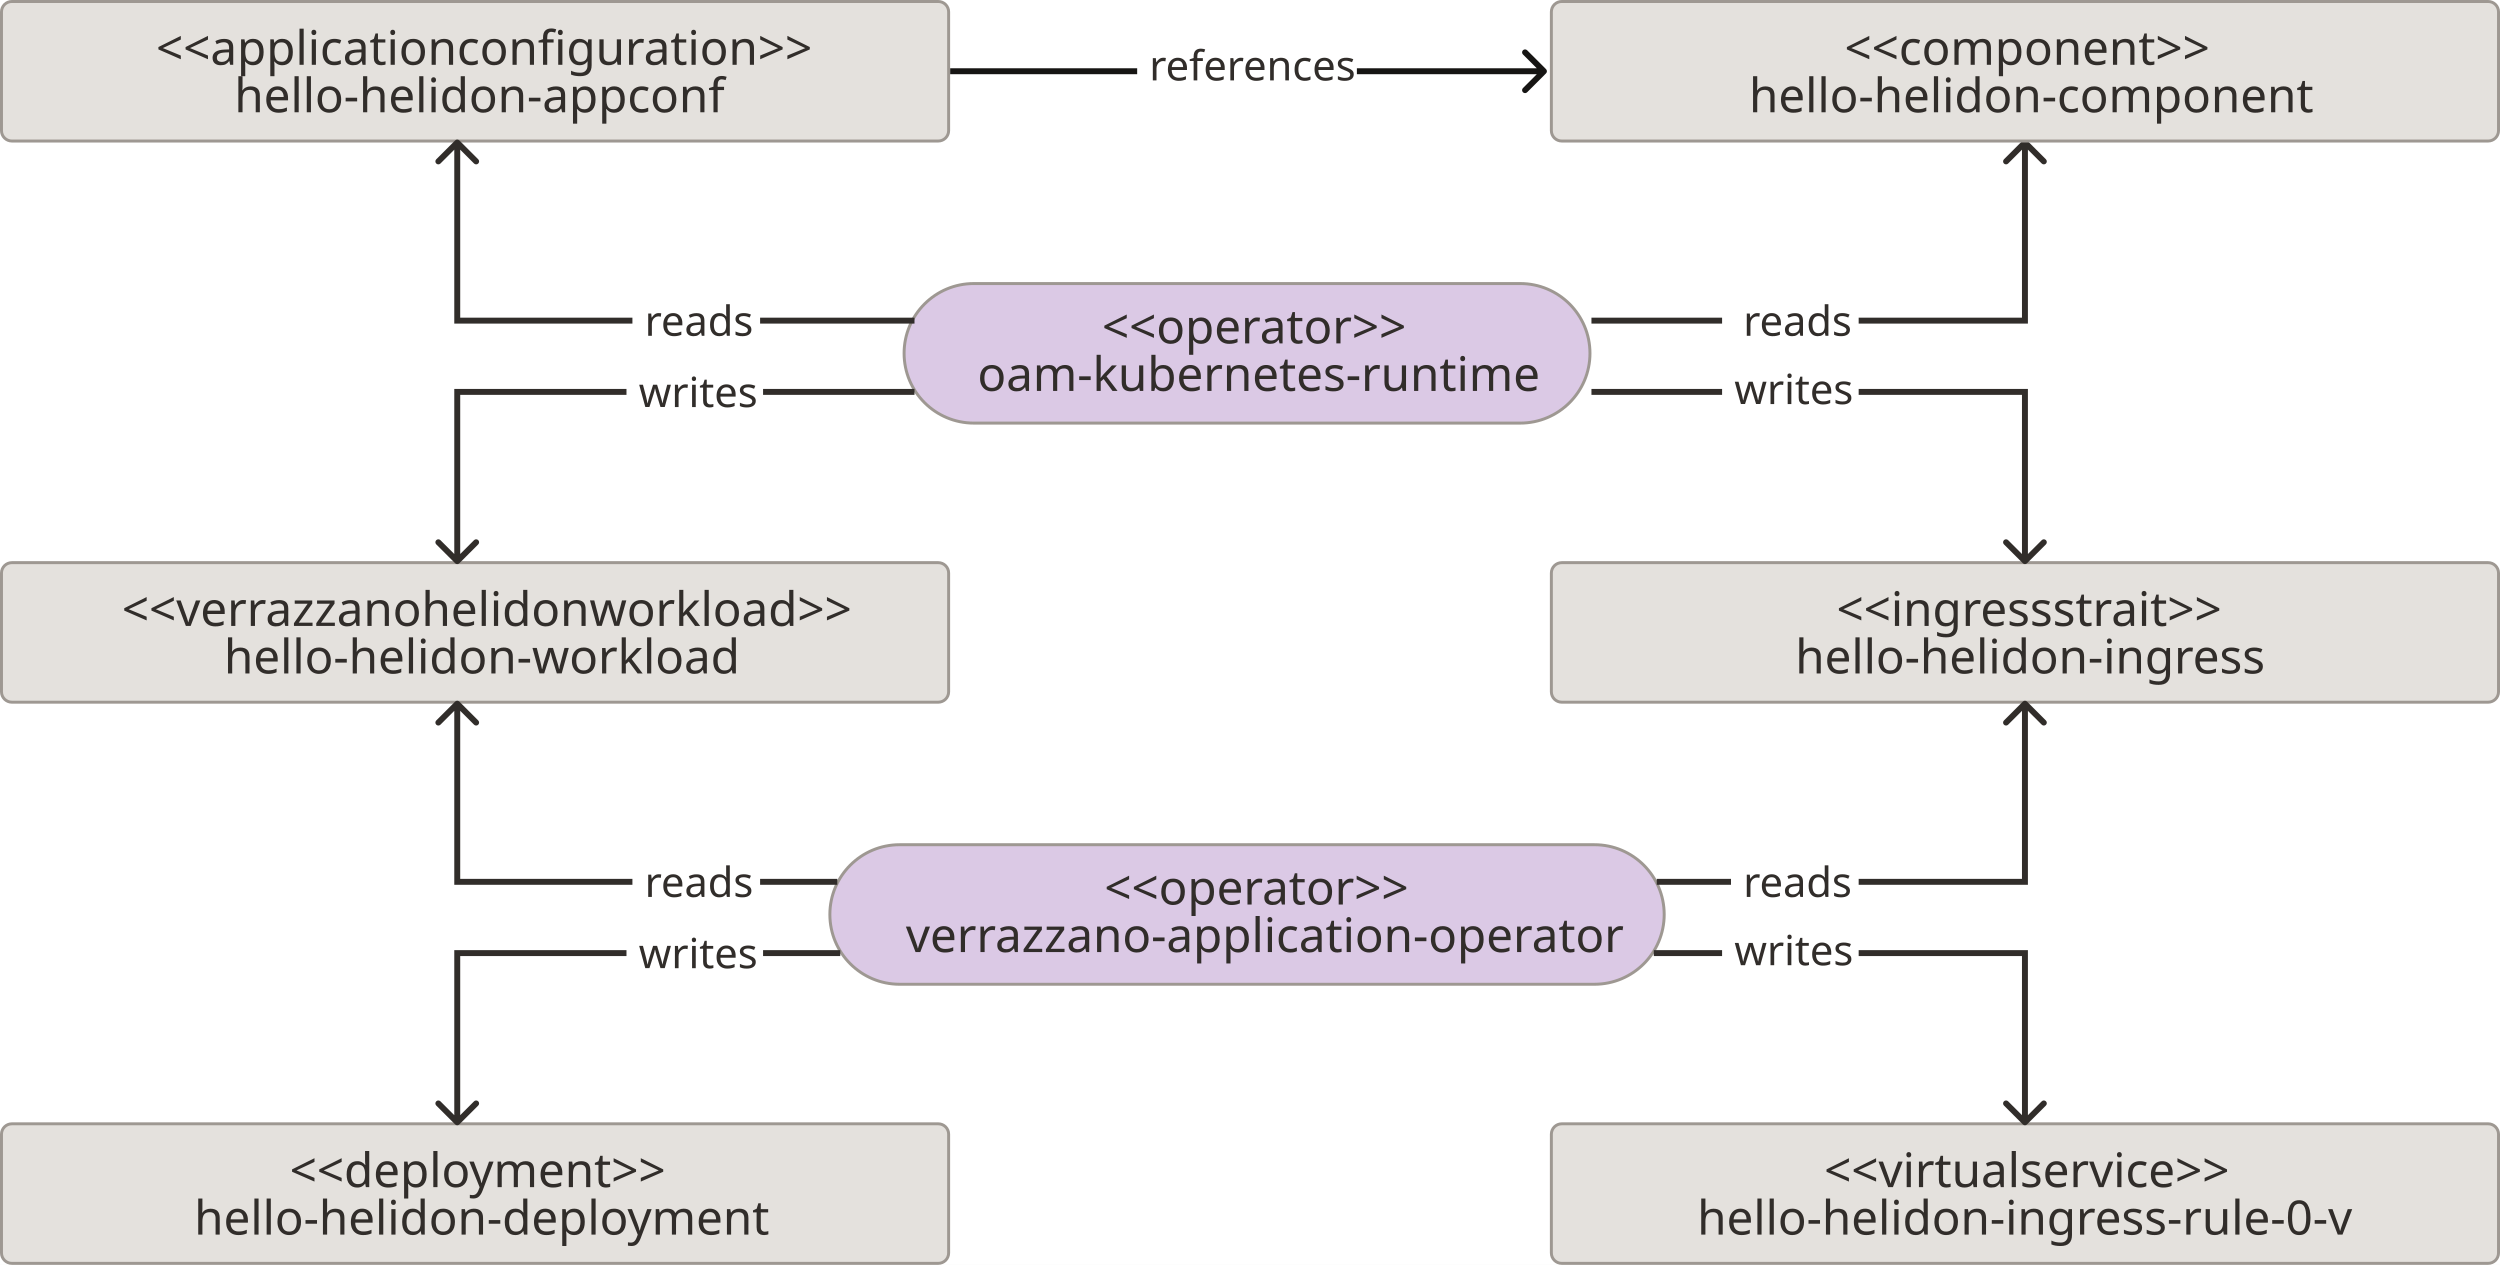
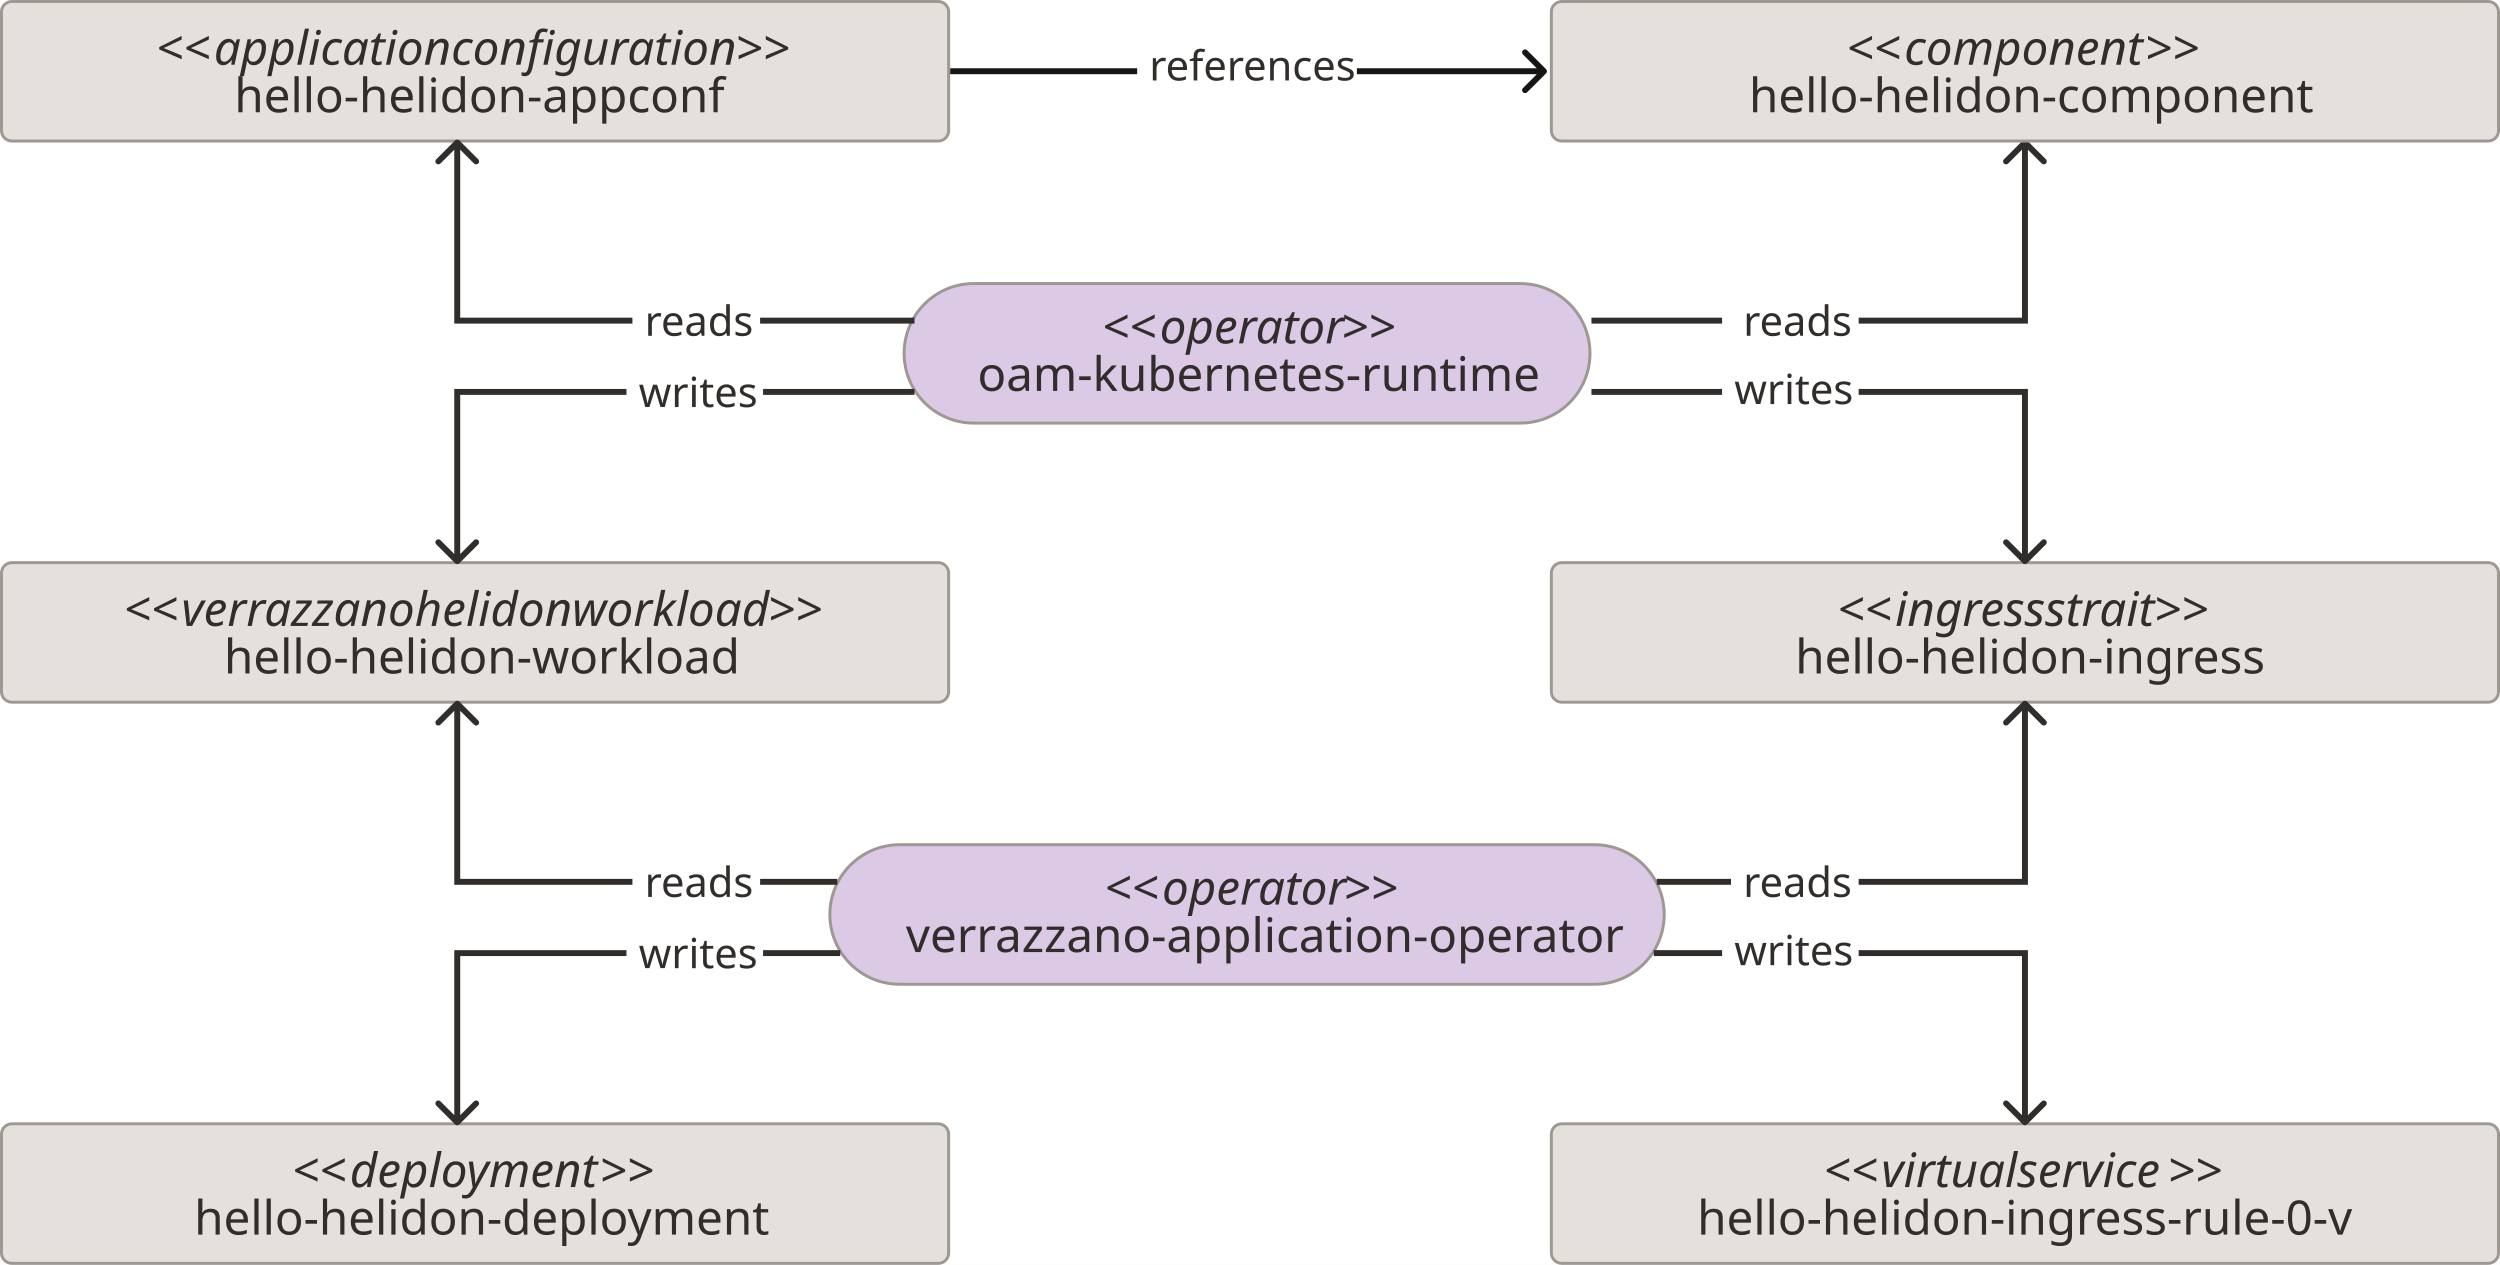
- <svg xmlns="http://www.w3.org/2000/svg" xmlns:xlink="http://www.w3.org/1999/xlink" version="1.1" id="Layer_1" x="0px" y="0px" width="842px" height="426px" viewBox="0 0 842 426" enable-background="new 0 0 842 426" xml:space="preserve">
-   <g>
-     <defs>
-       <rect id="SVGID_1_" width="842" height="426" />
-     </defs>
-     <clipPath id="SVGID_2_">
-       <use xlink:href="#SVGID_1_" overflow="visible" />
-     </clipPath>
-     <g id="hello-helidon" clip-path="url(#SVGID_2_)">
-       <rect fill="#FFFFFF" width="842" height="426" />
-       <path id="Vector_22" fill="#161513" d="M520.707,24.707c0.391-0.391,0.391-1.023,0-1.414l-6.364-6.364    c-0.39-0.39-1.023-0.39-1.414,0c-0.391,0.391-0.391,1.024,0,1.415L518.586,24l-5.657,5.657c-0.391,0.391-0.391,1.024,0,1.415    c0.391,0.39,1.024,0.39,1.414,0L520.707,24.707z M320,25h200v-2H320V25z" />
-       <g id="Text_Block">
-         <path fill="#E4E1DD" d="M4,0.5h312c1.933,0,3.5,1.567,3.5,3.5v40c0,1.933-1.567,3.5-3.5,3.5H4c-1.933,0-3.5-1.567-3.5-3.5V4     C0.5,2.067,2.067,0.5,4,0.5z" />
-         <text transform="matrix(1 0 0 1 52.5547 21.8164)" fill="#312D2A" font-family="'OracleSans-Italic'" font-size="16">&lt;&lt;applicationconfiguration&gt;&gt; </text>
-         <text transform="matrix(1 0 0 1 78.9219 37.8164)" fill="#312D2A" font-family="'OracleSans-Regular'" font-size="16">hello-helidon-appconf</text>
-         <path fill="none" stroke="#9E9892" d="M4,0.5h312c1.933,0,3.5,1.567,3.5,3.5v40c0,1.933-1.567,3.5-3.5,3.5H4     c-1.933,0-3.5-1.567-3.5-3.5V4C0.5,2.067,2.067,0.5,4,0.5z" />
+ <svg xmlns="http://www.w3.org/2000/svg" width="842" height="426" viewBox="0 0 842 426" fill="none">
+   <g id="hello-helidon" clip-path="url(#clip0_0_5163)">
+     <rect width="842" height="426" fill="white" />
+     <path id="Vector 22" d="M520.707 24.707C521.098 24.317 521.098 23.683 520.707 23.293L514.343 16.929C513.953 16.538 513.319 16.538 512.929 16.929C512.538 17.32 512.538 17.953 512.929 18.343L518.586 24L512.929 29.657C512.538 30.047 512.538 30.681 512.929 31.071C513.319 31.462 513.953 31.462 514.343 31.071L520.707 24.707ZM320 25L520 25L520 23L320 23L320 25Z" fill="#161513" />
+     <g id="Text Block">
+       <rect x="0.5" y="0.5" width="319" height="47" rx="3.5" fill="#E4E1DD" />
+       <g id="Text box: Neutral / medium / solidâ¨Use: Left justified, multi-line block of text. Lorem ipsum dolor sit amet, consectetuer.">
+         <text fill="#312D2A" xml:space="preserve" style="white-space: pre" font-family="Oracle Sans" font-size="16" letter-spacing="0em">
+           <tspan x="52.836" y="21.816">&lt;&lt;</tspan>
+           <tspan x="247.977" y="21.816">&gt;&gt;
+ </tspan>
+           <tspan x="78.922" y="37.816">hello-helidon-appconf</tspan>
+         </text>
+         <text fill="#312D2A" xml:space="preserve" style="white-space: pre" font-family="Oracle Sans" font-size="16" font-style="italic" letter-spacing="0em">
+           <tspan x="72.023" y="21.816">applicationconfiguration</tspan>
+         </text>
      </g>
-       <g id="Text_Block_x5F_2">
-         <path fill="#E4E1DD" d="M4,189.5h312c1.933,0,3.5,1.567,3.5,3.5v40c0,1.934-1.567,3.5-3.5,3.5H4c-1.933,0-3.5-1.566-3.5-3.5v-40     C0.5,191.067,2.067,189.5,4,189.5z" />
-         <text transform="matrix(1 0 0 1 41.0469 210.8164)" fill="#312D2A" font-family="'OracleSans-Italic'" font-size="16">&lt;&lt;verrazzanohelidonworkload&gt;&gt; </text>
-         <text transform="matrix(1 0 0 1 75.4375 226.8164)" fill="#312D2A" font-family="'OracleSans-Regular'" font-size="16">hello-helidon-workload</text>
-         <path fill="none" stroke="#9E9892" d="M4,189.5h312c1.933,0,3.5,1.567,3.5,3.5v40c0,1.934-1.567,3.5-3.5,3.5H4     c-1.933,0-3.5-1.566-3.5-3.5v-40C0.5,191.067,2.067,189.5,4,189.5z" />
+       <rect x="0.5" y="0.5" width="319" height="47" rx="3.5" stroke="#9E9892" />
+     </g>
+     <g id="Text Block_2">
+       <rect x="0.5" y="189.5" width="319" height="47" rx="3.5" fill="#E4E1DD" />
+       <g id="Text box: Neutral / medium / solidâ¨Use: Left justified, multi-line block of text. Lorem ipsum dolor sit amet, consectetuer._2">
+         <text fill="#312D2A" xml:space="preserve" style="white-space: pre" font-family="Oracle Sans" font-size="16" letter-spacing="0em">
+           <tspan x="41.922" y="210.816">&lt;&lt;</tspan>
+           <tspan x="258.891" y="210.816">&gt;&gt;
+ </tspan>
+           <tspan x="75.438" y="226.816">hello-helidon-workload</tspan>
+         </text>
+         <text fill="#312D2A" xml:space="preserve" style="white-space: pre" font-family="Oracle Sans" font-size="16" font-style="italic" letter-spacing="0em">
+           <tspan x="61.109" y="210.816">verrazzanohelidonworkload</tspan>
+         </text>
      </g>
-       <g id="Text_Block_x5F_3">
-         <path fill="#E4E1DD" d="M4,378.5h312c1.933,0,3.5,1.566,3.5,3.5v40c0,1.933-1.567,3.5-3.5,3.5H4c-1.933,0-3.5-1.567-3.5-3.5v-40     C0.5,380.066,2.067,378.5,4,378.5z" />
-         <text transform="matrix(1 0 0 1 97.5703 399.8164)" fill="#312D2A" font-family="'OracleSans-Italic'" font-size="16">&lt;&lt;deployment&gt;&gt; </text>
-         <text transform="matrix(1 0 0 1 65.4063 415.8164)" fill="#312D2A" font-family="'OracleSans-Regular'" font-size="16">hello-helidon-deployment</text>
-         <path fill="none" stroke="#9E9892" d="M4,378.5h312c1.933,0,3.5,1.566,3.5,3.5v40c0,1.933-1.567,3.5-3.5,3.5H4     c-1.933,0-3.5-1.567-3.5-3.5v-40C0.5,380.066,2.067,378.5,4,378.5z" />
+       <rect x="0.5" y="189.5" width="319" height="47" rx="3.5" stroke="#9E9892" />
+     </g>
+     <g id="Text Block_3">
+       <rect x="0.5" y="378.5" width="319" height="47" rx="3.5" fill="#E4E1DD" />
+       <g id="Text box: Neutral / medium / solidâ¨Use: Left justified, multi-line block of text. Lorem ipsum dolor sit amet, consectetuer._3">
+         <text fill="#312D2A" xml:space="preserve" style="white-space: pre" font-family="Oracle Sans" font-size="16" letter-spacing="0em">
+           <tspan x="98.617" y="399.816">&lt;&lt;</tspan>
+           <tspan x="202.195" y="399.816">&gt;&gt;
+ </tspan>
+           <tspan x="65.406" y="415.816">hello-helidon-deployment</tspan>
+         </text>
+         <text fill="#312D2A" xml:space="preserve" style="white-space: pre" font-family="Oracle Sans" font-size="16" font-style="italic" letter-spacing="0em">
+           <tspan x="117.805" y="399.816">deployment</tspan>
+         </text>
      </g>
-       <g id="Start_x2F_End">
-         <path id="Rectangle_705" fill="#DBC9E5" stroke="#9E9892" d="M328,95.5h184c12.979,0,23.5,10.521,23.5,23.5l0,0     c0,12.979-10.521,23.5-23.5,23.5H328c-12.979,0-23.5-10.521-23.5-23.5l0,0C304.5,106.021,315.021,95.5,328,95.5z" />
-         <text transform="matrix(1 0 0 1 371.147 115.6553)" fill="#312D2A" font-family="'OracleSans-Italic'" font-size="16">&lt;&lt;operator&gt;&gt; </text>
-         <text transform="matrix(1 0 0 1 329.21 131.6553)" fill="#312D2A" font-family="'OracleSans-Regular'" font-size="16">oam-kubernetes-runtime</text>
-       </g>
-       <g id="Text_Block_x5F_4">
-         <path fill="#E4E1DD" d="M526,189.5h312c1.933,0,3.5,1.567,3.5,3.5v40c0,1.934-1.567,3.5-3.5,3.5H526c-1.933,0-3.5-1.566-3.5-3.5     v-40C522.5,191.067,524.067,189.5,526,189.5z" />
-         <text transform="matrix(1 0 0 1 618.5469 210.8164)" fill="#312D2A" font-family="'OracleSans-Italic'" font-size="16">&lt;&lt;ingressstrait&gt;&gt; </text>
-         <text transform="matrix(1 0 0 1 604.6406 226.8164)" fill="#312D2A" font-family="'OracleSans-Regular'" font-size="16">hello-helidon-ingress</text>
-         <path fill="none" stroke="#9E9892" d="M526,189.5h312c1.933,0,3.5,1.567,3.5,3.5v40c0,1.934-1.567,3.5-3.5,3.5H526     c-1.933,0-3.5-1.566-3.5-3.5v-40C522.5,191.067,524.067,189.5,526,189.5z" />
-       </g>
-       <path id="Vector_95" fill="#312D2A" d="M682.707,47.293c-0.39-0.391-1.024-0.391-1.414,0l-6.364,6.364    c-0.391,0.391-0.391,1.024,0,1.415c0.391,0.39,1.024,0.39,1.414,0L682,49.414l5.657,5.657c0.39,0.39,1.023,0.39,1.414,0    c0.391-0.391,0.391-1.024,0-1.415L682.707,47.293z M682,108v1h1v-1H682z M681,48v60h2V48H681z M682,107h-92.809v2H682V107z     M589.191,107H536v2h53.191V107z" />
-       <path id="Vector_96" fill="#312D2A" d="M682.707,189.707c-0.39,0.391-1.024,0.391-1.414,0l-6.364-6.364    c-0.391-0.39-0.391-1.024,0-1.414c0.391-0.391,1.024-0.391,1.414,0l5.657,5.657l5.657-5.657c0.39-0.391,1.023-0.391,1.414,0    c0.391,0.39,0.391,1.024,0,1.414L682.707,189.707z M682,132v-1h1v1H682z M681,189v-57h2v57H681z M682,133h-92.809v-2H682V133z     M589.191,133H536v-2h53.191V133z" />
-       <path id="Vector_97" fill="#312D2A" d="M153.293,47.293c0.39-0.391,1.024-0.391,1.414,0l6.364,6.364    c0.391,0.391,0.391,1.024,0,1.415c-0.39,0.39-1.024,0.39-1.414,0L154,49.414l-5.657,5.657c-0.39,0.39-1.024,0.39-1.414,0    c-0.391-0.391-0.391-1.024,0-1.415L153.293,47.293z M154,108v1h-1v-1H154z M155,48v60h-2V48H155z M154,107h97.894v2H154V107z     M251.894,107H308v2h-56.106V107z" />
-       <path id="Vector_98" fill="#312D2A" d="M153.293,189.707c0.39,0.391,1.024,0.391,1.414,0l6.364-6.364    c0.391-0.39,0.391-1.024,0-1.414c-0.39-0.391-1.024-0.391-1.414,0L154,187.586l-5.657-5.657c-0.39-0.391-1.024-0.391-1.414,0    c-0.391,0.39-0.391,1.024,0,1.414L153.293,189.707z M154,132v-1h-1v1H154z M155,189v-57h-2v57H155z M154,133h97.894v-2H154V133z     M251.894,133H308v-2h-56.106V133z" />
-       <g id="Text_Block_x5F_5">
-         <path fill="#E4E1DD" d="M526,0.5h312c1.933,0,3.5,1.567,3.5,3.5v40c0,1.933-1.567,3.5-3.5,3.5H526c-1.933,0-3.5-1.567-3.5-3.5V4     C522.5,2.067,524.067,0.5,526,0.5z" />
-         <text transform="matrix(1 0 0 1 621.2344 21.8164)" fill="#312D2A" font-family="'OracleSans-Italic'" font-size="16">&lt;&lt;component&gt;&gt; </text>
-         <text transform="matrix(1 0 0 1 589.0703 37.8164)" fill="#312D2A" font-family="'OracleSans-Regular'" font-size="16">hello-helidon-component</text>
-         <path fill="none" stroke="#9E9892" d="M526,0.5h312c1.933,0,3.5,1.567,3.5,3.5v40c0,1.933-1.567,3.5-3.5,3.5H526     c-1.933,0-3.5-1.567-3.5-3.5V4C522.5,2.067,524.067,0.5,526,0.5z" />
-       </g>
-       <g id="Connector_Line_Label">
-         <rect x="213" y="101" fill="#FFFFFF" width="43" height="14" />
-         <text transform="matrix(1 0 0 1 217.1299 113.0889)" fill="#312D2A" font-family="'OracleSans-Regular'" font-size="14">reads</text>
-       </g>
-       <g id="Connector_Line_Label_x5F_2">
-         <rect x="583" y="101" fill="#FFFFFF" width="43" height="14" />
-         <text transform="matrix(1 0 0 1 587.1299 113.0889)" fill="#312D2A" font-family="'OracleSans-Regular'" font-size="14">reads</text>
-       </g>
-       <g id="Connector_Line_Label_x5F_3">
-         <rect x="211" y="125" fill="#FFFFFF" width="46" height="14" />
-         <text transform="matrix(1 0 0 1 215.1191 137.0889)" fill="#312D2A" font-family="'OracleSans-Regular'" font-size="14">writes</text>
-       </g>
-       <g id="Start_x2F_End_x5F_2">
-         <path id="Rectangle_705_x5F_2" fill="#DBC9E5" stroke="#9E9892" d="M303,284.5h234c12.979,0,23.5,10.521,23.5,23.5l0,0     c0,12.979-10.521,23.5-23.5,23.5H303c-12.979,0-23.5-10.521-23.5-23.5l0,0C279.5,295.021,290.021,284.5,303,284.5z" />
-         <text transform="matrix(1 0 0 1 371.9419 304.6553)" fill="#312D2A" font-family="'OracleSans-Italic'" font-size="16">&lt;&lt;operator&gt;&gt; </text>
-         <text transform="matrix(1 0 0 1 305.0981 320.6553)" fill="#312D2A" font-family="'OracleSans-Regular'" font-size="16">verrazzano-application-operator</text>
-       </g>
-       <g id="Connector_Line_Label_x5F_4">
-         <rect x="580" y="124" fill="#FFFFFF" width="46" height="14" />
-         <text transform="matrix(1 0 0 1 584.1191 136.0889)" fill="#312D2A" font-family="'OracleSans-Regular'" font-size="14">writes</text>
-       </g>
-       <g id="Text_Block_x5F_6">
-         <path fill="#E4E1DD" d="M526,378.5h312c1.933,0,3.5,1.566,3.5,3.5v40c0,1.933-1.567,3.5-3.5,3.5H526c-1.933,0-3.5-1.567-3.5-3.5     v-40C522.5,380.066,524.067,378.5,526,378.5z" />
-         <text transform="matrix(1 0 0 1 614.375 399.8164)" fill="#312D2A" font-family="'OracleSans-Italic'" font-size="16">&lt;&lt;virtualservice&gt;&gt; </text>
-         <text transform="matrix(1 0 0 1 571.6172 415.8164)" fill="#312D2A" font-family="'OracleSans-Regular'" font-size="16">hello-helidon-ingress-rule-0-v</text>
-         <path fill="none" stroke="#9E9892" d="M526,378.5h312c1.933,0,3.5,1.566,3.5,3.5v40c0,1.933-1.567,3.5-3.5,3.5H526     c-1.933,0-3.5-1.567-3.5-3.5v-40C522.5,380.066,524.067,378.5,526,378.5z" />
-       </g>
-       <path id="Vector_99" fill="#312D2A" d="M682.707,236.293c-0.39-0.391-1.024-0.391-1.414,0l-6.364,6.364    c-0.391,0.39-0.391,1.024,0,1.413c0.391,0.392,1.024,0.392,1.414,0l5.657-5.656l5.657,5.656c0.39,0.392,1.023,0.392,1.414,0    c0.391-0.389,0.391-1.023,0-1.413L682.707,236.293z M682,297v1h1v-1H682z M681,237v60h2v-60H681z M682,296h-80.731v2H682V296z     M601.269,296H558v2h43.269V296z" />
-       <path id="Vector_100" fill="#312D2A" d="M682.707,378.707c-0.39,0.391-1.024,0.391-1.414,0l-6.364-6.364    c-0.391-0.39-0.391-1.024,0-1.414c0.391-0.391,1.024-0.391,1.414,0l5.657,5.657l5.657-5.657c0.39-0.391,1.023-0.391,1.414,0    c0.391,0.39,0.391,1.024,0,1.414L682.707,378.707z M682,321v-1h1v1H682z M681,378v-57h2v57H681z M682,322h-80.731v-2H682V322z     M601.269,322H557v-2h44.269V322z" />
-       <path id="Vector_101" fill="#312D2A" d="M153.293,236.293c0.39-0.391,1.024-0.391,1.414,0l6.364,6.364    c0.391,0.39,0.391,1.024,0,1.413c-0.39,0.392-1.024,0.392-1.414,0L154,238.414l-5.657,5.656c-0.39,0.392-1.024,0.392-1.414,0    c-0.391-0.389-0.391-1.023,0-1.413L153.293,236.293z M154,297v1h-1v-1H154z M155,237v60h-2v-60H155z M154,296h83.274v2H154V296z     M237.274,296H282v2h-44.726V296z" />
-       <path id="Vector_102" fill="#312D2A" d="M153.293,378.707c0.39,0.391,1.024,0.391,1.414,0l6.364-6.364    c0.391-0.39,0.391-1.024,0-1.414c-0.39-0.391-1.024-0.391-1.414,0L154,376.586l-5.657-5.657c-0.39-0.391-1.024-0.391-1.414,0    c-0.391,0.39-0.391,1.024,0,1.414L153.293,378.707z M154,321v-1h-1v1H154z M155,378v-57h-2v57H155z M154,322h83.274v-2H154V322z     M237.274,322H283v-2h-45.726V322z" />
-       <g id="Connector_Line_Label_x5F_5">
-         <rect x="383" y="15" fill="#FFFFFF" width="74" height="14" />
-         <text transform="matrix(1 0 0 1 387.085 27.0889)" fill="#312D2A" font-family="'OracleSans-Regular'" font-size="14">references</text>
-       </g>
-       <g id="Connector_Line_Label_x5F_6">
-         <rect x="213" y="290" fill="#FFFFFF" width="43" height="14" />
-         <text transform="matrix(1 0 0 1 217.1299 302.0889)" fill="#312D2A" font-family="'OracleSans-Regular'" font-size="14">reads</text>
-       </g>
-       <g id="Connector_Line_Label_x5F_7">
-         <rect x="583" y="290" fill="#FFFFFF" width="43" height="14" />
-         <text transform="matrix(1 0 0 1 587.1299 302.0889)" fill="#312D2A" font-family="'OracleSans-Regular'" font-size="14">reads</text>
-       </g>
-       <g id="Connector_Line_Label_x5F_8">
-         <rect x="211" y="314" fill="#FFFFFF" width="46" height="14" />
-         <text transform="matrix(1 0 0 1 215.1191 326.0889)" fill="#312D2A" font-family="'OracleSans-Regular'" font-size="14">writes</text>
-       </g>
-       <g id="Connector_Line_Label_x5F_9">
-         <rect x="580" y="101" fill="#FFFFFF" width="8" height="14" />
-       </g>
-       <g id="Connector_Line_Label_x5F_10">
-         <rect x="580" y="313" fill="#FFFFFF" width="46" height="14" />
-         <text transform="matrix(1 0 0 1 584.1191 325.0889)" fill="#312D2A" font-family="'OracleSans-Regular'" font-size="14">writes</text>
+       <rect x="0.5" y="378.5" width="319" height="47" rx="3.5" stroke="#9E9892" />
+     </g>
+     <g id="Start/End">
+       <rect id="Rectangle 705" x="304.5" y="95.5" width="231" height="47" rx="23.5" fill="#DBC9E5" stroke="#9E9892" />
+       <g id="Start">
+         <text fill="#312D2A" xml:space="preserve" style="white-space: pre" font-family="Oracle Sans" font-size="16" letter-spacing="0em">
+           <tspan x="371.397" y="115.655">&lt;&lt;</tspan>
+           <tspan x="451.944" y="115.655">&gt;&gt;
+ </tspan>
+           <tspan x="329.21" y="131.655">oam-kubernetes-runtime</tspan>
+         </text>
+         <text fill="#312D2A" xml:space="preserve" style="white-space: pre" font-family="Oracle Sans" font-size="16" font-style="italic" letter-spacing="0em">
+           <tspan x="390.585" y="115.655">operator</tspan>
+         </text>
      </g>
    </g>
+     <g id="Text Block_4">
+       <rect x="522.5" y="189.5" width="319" height="47" rx="3.5" fill="#E4E1DD" />
+       <g id="Text box: Neutral / medium / solidâ¨Use: Left justified, multi-line block of text. Lorem ipsum dolor sit amet, consectetuer._4">
+         <text fill="#312D2A" xml:space="preserve" style="white-space: pre" font-family="Oracle Sans" font-size="16" letter-spacing="0em">
+           <tspan x="619.07" y="210.816">&lt;&lt;</tspan>
+           <tspan x="725.742" y="210.816">&gt;&gt;
+ </tspan>
+           <tspan x="604.641" y="226.816">hello-helidon-ingress</tspan>
+         </text>
+         <text fill="#312D2A" xml:space="preserve" style="white-space: pre" font-family="Oracle Sans" font-size="16" font-style="italic" letter-spacing="0em">
+           <tspan x="638.258" y="210.816">ingressstrait</tspan>
+         </text>
+       </g>
+       <rect x="522.5" y="189.5" width="319" height="47" rx="3.5" stroke="#9E9892" />
+     </g>
+     <path id="Vector 95" d="M682.707 47.293C682.317 46.902 681.683 46.902 681.293 47.293L674.929 53.657C674.538 54.047 674.538 54.681 674.929 55.071C675.319 55.462 675.953 55.462 676.343 55.071L682 49.414L687.657 55.071C688.047 55.462 688.681 55.462 689.071 55.071C689.462 54.681 689.462 54.047 689.071 53.657L682.707 47.293ZM682 108V109H683V108H682ZM681 48V108H683V48H681ZM682 107H589.191V109H682V107ZM589.191 107H536V109H589.191V107Z" fill="#312D2A" />
+     <path id="Vector 96" d="M682.707 189.707C682.317 190.098 681.683 190.098 681.293 189.707L674.929 183.343C674.538 182.953 674.538 182.319 674.929 181.929C675.319 181.538 675.953 181.538 676.343 181.929L682 187.586L687.657 181.929C688.047 181.538 688.681 181.538 689.071 181.929C689.462 182.319 689.462 182.953 689.071 183.343L682.707 189.707ZM682 132V131H683V132H682ZM681 189V132H683V189H681ZM682 133H589.191V131H682V133ZM589.191 133H536V131H589.191V133Z" fill="#312D2A" />
+     <path id="Vector 97" d="M153.293 47.293C153.683 46.902 154.317 46.902 154.707 47.293L161.071 53.657C161.462 54.047 161.462 54.681 161.071 55.071C160.681 55.462 160.047 55.462 159.657 55.071L154 49.414L148.343 55.071C147.953 55.462 147.319 55.462 146.929 55.071C146.538 54.681 146.538 54.047 146.929 53.657L153.293 47.293ZM154 108V109H153V108H154ZM155 48V108H153V48H155ZM154 107H251.894V109H154V107ZM251.894 107H308V109H251.894V107Z" fill="#312D2A" />
+     <path id="Vector 98" d="M153.293 189.707C153.683 190.098 154.317 190.098 154.707 189.707L161.071 183.343C161.462 182.953 161.462 182.319 161.071 181.929C160.681 181.538 160.047 181.538 159.657 181.929L154 187.586L148.343 181.929C147.953 181.538 147.319 181.538 146.929 181.929C146.538 182.319 146.538 182.953 146.929 183.343L153.293 189.707ZM154 132V131H153V132H154ZM155 189V132H153V189H155ZM154 133H251.894V131H154V133ZM251.894 133H308V131H251.894V133Z" fill="#312D2A" />
+     <g id="Text Block_5">
+       <rect x="522.5" y="0.5" width="319" height="47" rx="3.5" fill="#E4E1DD" />
+       <g id="Text box: Neutral / medium / solidâ¨Use: Left justified, multi-line block of text. Lorem ipsum dolor sit amet, consectetuer._5">
+         <text fill="#312D2A" xml:space="preserve" style="white-space: pre" font-family="Oracle Sans" font-size="16" letter-spacing="0em">
+           <tspan x="622.156" y="21.816">&lt;&lt;</tspan>
+           <tspan x="722.656" y="21.816">&gt;&gt;
+ </tspan>
+           <tspan x="589.07" y="37.816">hello-helidon-component</tspan>
+         </text>
+         <text fill="#312D2A" xml:space="preserve" style="white-space: pre" font-family="Oracle Sans" font-size="16" font-style="italic" letter-spacing="0em">
+           <tspan x="641.344" y="21.816">component</tspan>
+         </text>
+       </g>
+       <rect x="522.5" y="0.5" width="319" height="47" rx="3.5" stroke="#9E9892" />
+     </g>
+     <g id="Connector Line Label">
+       <rect width="43" height="14" transform="translate(213 101)" fill="white" />
+       <text id="Line Label" fill="#312D2A" xml:space="preserve" style="white-space: pre" font-family="Oracle Sans" font-size="14" letter-spacing="0em">
+         <tspan x="217.13" y="113.089">reads</tspan>
+       </text>
+     </g>
+     <g id="Connector Line Label_2">
+       <rect width="43" height="14" transform="translate(583 101)" fill="white" />
+       <text id="Line Label_2" fill="#312D2A" xml:space="preserve" style="white-space: pre" font-family="Oracle Sans" font-size="14" letter-spacing="0em">
+         <tspan x="587.13" y="113.089">reads</tspan>
+       </text>
+     </g>
+     <g id="Connector Line Label_3">
+       <rect width="46" height="14" transform="translate(211 125)" fill="white" />
+       <text id="Line Label_3" fill="#312D2A" xml:space="preserve" style="white-space: pre" font-family="Oracle Sans" font-size="14" letter-spacing="0em">
+         <tspan x="215.119" y="137.089">writes</tspan>
+       </text>
+     </g>
+     <g id="Start/End_2">
+       <rect id="Rectangle 705_2" x="279.5" y="284.5" width="281" height="47" rx="23.5" fill="#DBC9E5" stroke="#9E9892" />
+       <g id="Start_2">
+         <text fill="#312D2A" xml:space="preserve" style="white-space: pre" font-family="Oracle Sans" font-size="16" letter-spacing="0em">
+           <tspan x="372.192" y="304.655">&lt;&lt;</tspan>
+           <tspan x="452.739" y="304.655">&gt;&gt;
+ </tspan>
+           <tspan x="305.098" y="320.655">verrazzano-application-operator</tspan>
+         </text>
+         <text fill="#312D2A" xml:space="preserve" style="white-space: pre" font-family="Oracle Sans" font-size="16" font-style="italic" letter-spacing="0em">
+           <tspan x="391.379" y="304.655">operator</tspan>
+         </text>
+       </g>
+     </g>
+     <g id="Connector Line Label_4">
+       <rect width="46" height="14" transform="translate(580 124)" fill="white" />
+       <text id="Line Label_4" fill="#312D2A" xml:space="preserve" style="white-space: pre" font-family="Oracle Sans" font-size="14" letter-spacing="0em">
+         <tspan x="584.119" y="136.089">writes</tspan>
+       </text>
+     </g>
+     <g id="Text Block_6">
+       <rect x="522.5" y="378.5" width="319" height="47" rx="3.5" fill="#E4E1DD" />
+       <g id="Text box: Neutral / medium / solidâ¨Use: Left justified, multi-line block of text. Lorem ipsum dolor sit amet, consectetuer._6">
+         <text fill="#312D2A" xml:space="preserve" style="white-space: pre" font-family="Oracle Sans" font-size="16" letter-spacing="0em">
+           <tspan x="614.453" y="399.816">&lt;&lt;</tspan>
+           <tspan x="730.359" y="399.816">&gt;&gt;
+ </tspan>
+           <tspan x="571.617" y="415.816">hello-helidon-ingress-rule-0-v</tspan>
+         </text>
+         <text fill="#312D2A" xml:space="preserve" style="white-space: pre" font-family="Oracle Sans" font-size="16" font-style="italic" letter-spacing="0em">
+           <tspan x="633.641" y="399.816">virtualservice</tspan>
+         </text>
+       </g>
+       <rect x="522.5" y="378.5" width="319" height="47" rx="3.5" stroke="#9E9892" />
+     </g>
+     <path id="Vector 99" d="M682.707 236.293C682.317 235.902 681.683 235.902 681.293 236.293L674.929 242.657C674.538 243.047 674.538 243.681 674.929 244.071C675.319 244.462 675.953 244.462 676.343 244.071L682 238.414L687.657 244.071C688.047 244.462 688.681 244.462 689.071 244.071C689.462 243.681 689.462 243.047 689.071 242.657L682.707 236.293ZM682 297V298H683V297H682ZM681 237V297H683V237H681ZM682 296H601.269V298H682V296ZM601.269 296H558V298H601.269V296Z" fill="#312D2A" />
+     <path id="Vector 100" d="M682.707 378.707C682.317 379.098 681.683 379.098 681.293 378.707L674.929 372.343C674.538 371.953 674.538 371.319 674.929 370.929C675.319 370.538 675.953 370.538 676.343 370.929L682 376.586L687.657 370.929C688.047 370.538 688.681 370.538 689.071 370.929C689.462 371.319 689.462 371.953 689.071 372.343L682.707 378.707ZM682 321V320H683V321H682ZM681 378V321H683V378H681ZM682 322H601.269V320H682V322ZM601.269 322H557V320H601.269V322Z" fill="#312D2A" />
+     <path id="Vector 101" d="M153.293 236.293C153.683 235.902 154.317 235.902 154.707 236.293L161.071 242.657C161.462 243.047 161.462 243.681 161.071 244.071C160.681 244.462 160.047 244.462 159.657 244.071L154 238.414L148.343 244.071C147.953 244.462 147.319 244.462 146.929 244.071C146.538 243.681 146.538 243.047 146.929 242.657L153.293 236.293ZM154 297V298H153V297H154ZM155 237V297H153V237H155ZM154 296H237.274V298H154V296ZM237.274 296H282V298H237.274V296Z" fill="#312D2A" />
+     <path id="Vector 102" d="M153.293 378.707C153.683 379.098 154.317 379.098 154.707 378.707L161.071 372.343C161.462 371.953 161.462 371.319 161.071 370.929C160.681 370.538 160.047 370.538 159.657 370.929L154 376.586L148.343 370.929C147.953 370.538 147.319 370.538 146.929 370.929C146.538 371.319 146.538 371.953 146.929 372.343L153.293 378.707ZM154 321V320H153V321H154ZM155 378V321H153V378H155ZM154 322H237.274V320H154V322ZM237.274 322H283V320H237.274V322Z" fill="#312D2A" />
+     <g id="Connector Line Label_5">
+       <rect width="74" height="14" transform="translate(383 15)" fill="white" />
+       <text id="Line Label_5" fill="#312D2A" xml:space="preserve" style="white-space: pre" font-family="Oracle Sans" font-size="14" letter-spacing="0em">
+         <tspan x="387.085" y="27.089">references</tspan>
+       </text>
+     </g>
+     <g id="Connector Line Label_6">
+       <rect width="43" height="14" transform="translate(213 290)" fill="white" />
+       <text id="Line Label_6" fill="#312D2A" xml:space="preserve" style="white-space: pre" font-family="Oracle Sans" font-size="14" letter-spacing="0em">
+         <tspan x="217.13" y="302.089">reads</tspan>
+       </text>
+     </g>
+     <g id="Connector Line Label_7">
+       <rect width="43" height="14" transform="translate(583 290)" fill="white" />
+       <text id="Line Label_7" fill="#312D2A" xml:space="preserve" style="white-space: pre" font-family="Oracle Sans" font-size="14" letter-spacing="0em">
+         <tspan x="587.13" y="302.089">reads</tspan>
+       </text>
+     </g>
+     <g id="Connector Line Label_8">
+       <rect width="46" height="14" transform="translate(211 314)" fill="white" />
+       <text id="Line Label_8" fill="#312D2A" xml:space="preserve" style="white-space: pre" font-family="Oracle Sans" font-size="14" letter-spacing="0em">
+         <tspan x="215.119" y="326.089">writes</tspan>
+       </text>
+     </g>
+     <g id="Connector Line Label_9">
+       <rect width="8" height="14" transform="translate(580 101)" fill="white" />
+     </g>
+     <g id="Connector Line Label_10">
+       <rect width="46" height="14" transform="translate(580 313)" fill="white" />
+       <text id="Line Label_9" fill="#312D2A" xml:space="preserve" style="white-space: pre" font-family="Oracle Sans" font-size="14" letter-spacing="0em">
+         <tspan x="584.119" y="325.089">writes</tspan>
+       </text>
+     </g>
  </g>
+   <defs>
+     <clipPath id="clip0_0_5163">
+       <rect width="842" height="426" fill="white" />
+     </clipPath>
+   </defs>
</svg>
